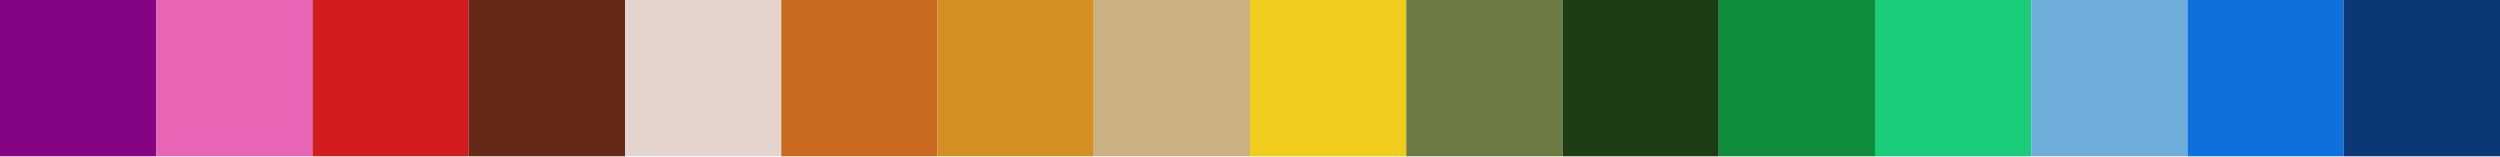
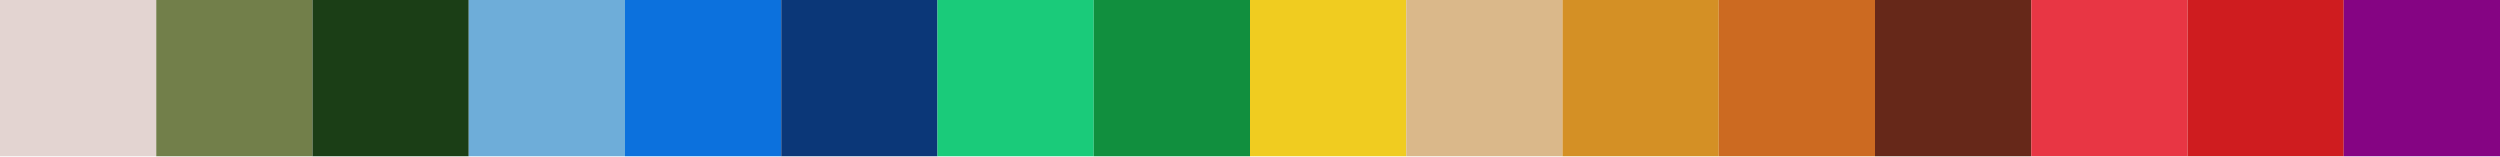
- <svg xmlns="http://www.w3.org/2000/svg" viewBox="0 0 160 10">
-   <path fill="#840484" d="M0 0h10v10H0z" />
-   <path fill="#E864B4" d="M10 0h10v10H10z" />
-   <path fill="#D11B1E" d="M20 0h10v10H20z" />
-   <path fill="#672917" d="M30 0h10v10H30z" />
-   <path fill="#E3D4CE" d="M40 0h10v10H40z" />
-   <path fill="#C96A20" d="M50 0h10v10H50z" />
-   <path fill="#D49024" d="M60 0h10v10H60z" />
-   <path fill="#CAB184" d="M70 0h10v10H70z" />
-   <path fill="#F0CC1C" d="M80 0h10v10H80z" />
-   <path fill="#6D7A44" d="M90 0h10v10H90z" />
-   <path fill="#1C3D15" d="M100 0h10v10h-10z" />
-   <path fill="#0E8E3D" d="M110 0h10v10h-10z" />
-   <path fill="#1ACB7A" d="M120 0h10v10h-10z" />
-   <path fill="#6FADDA" d="M130 0h10v10h-10z" />
-   <path fill="#0D70DD" d="M140 0h10v10h-10z" />
-   <path fill="#0B3777" d="M150 0h10v10h-10z" />
+ <svg xmlns="http://www.w3.org/2000/svg" width="320" height="20">
+   <path fill="#E3D4D2" d="M0 0h20v20H0z" />
+   <path fill="#737F4A" d="M20 0h20v20H20z" />
+   <path fill="#1C3E16" d="M40 0h20v20H40z" />
+   <path fill="#6EACD9" d="M60 0h20v20H60z" />
+   <path fill="#0C70DD" d="M80 0h20v20H80z" />
+   <path fill="#0B3778" d="M100 0h20v20h-20z" />
+   <path fill="#1ACB7A" d="M120 0h20v20h-20z" />
+   <path fill="#118E3E" d="M140 0h20v20h-20z" />
+   <path fill="#F1CC20" d="M160 0h20v20h-20z" />
+   <path fill="#DAB88A" d="M180 0h20v20h-20z" />
+   <path fill="#D49024" d="M200 0h20v20h-20z" />
+   <path fill="#CC6A21" d="M220 0h20v20h-20z" />
+   <path fill="#662818" d="M240 0h20v20h-20z" />
+   <path fill="#E93644" d="M260 0h20v20h-20z" />
+   <path fill="#CE1C1F" d="M280 0h20v20h-20z" />
+   <path fill="#840484" d="M300 0h20v20h-20z" />
</svg>
